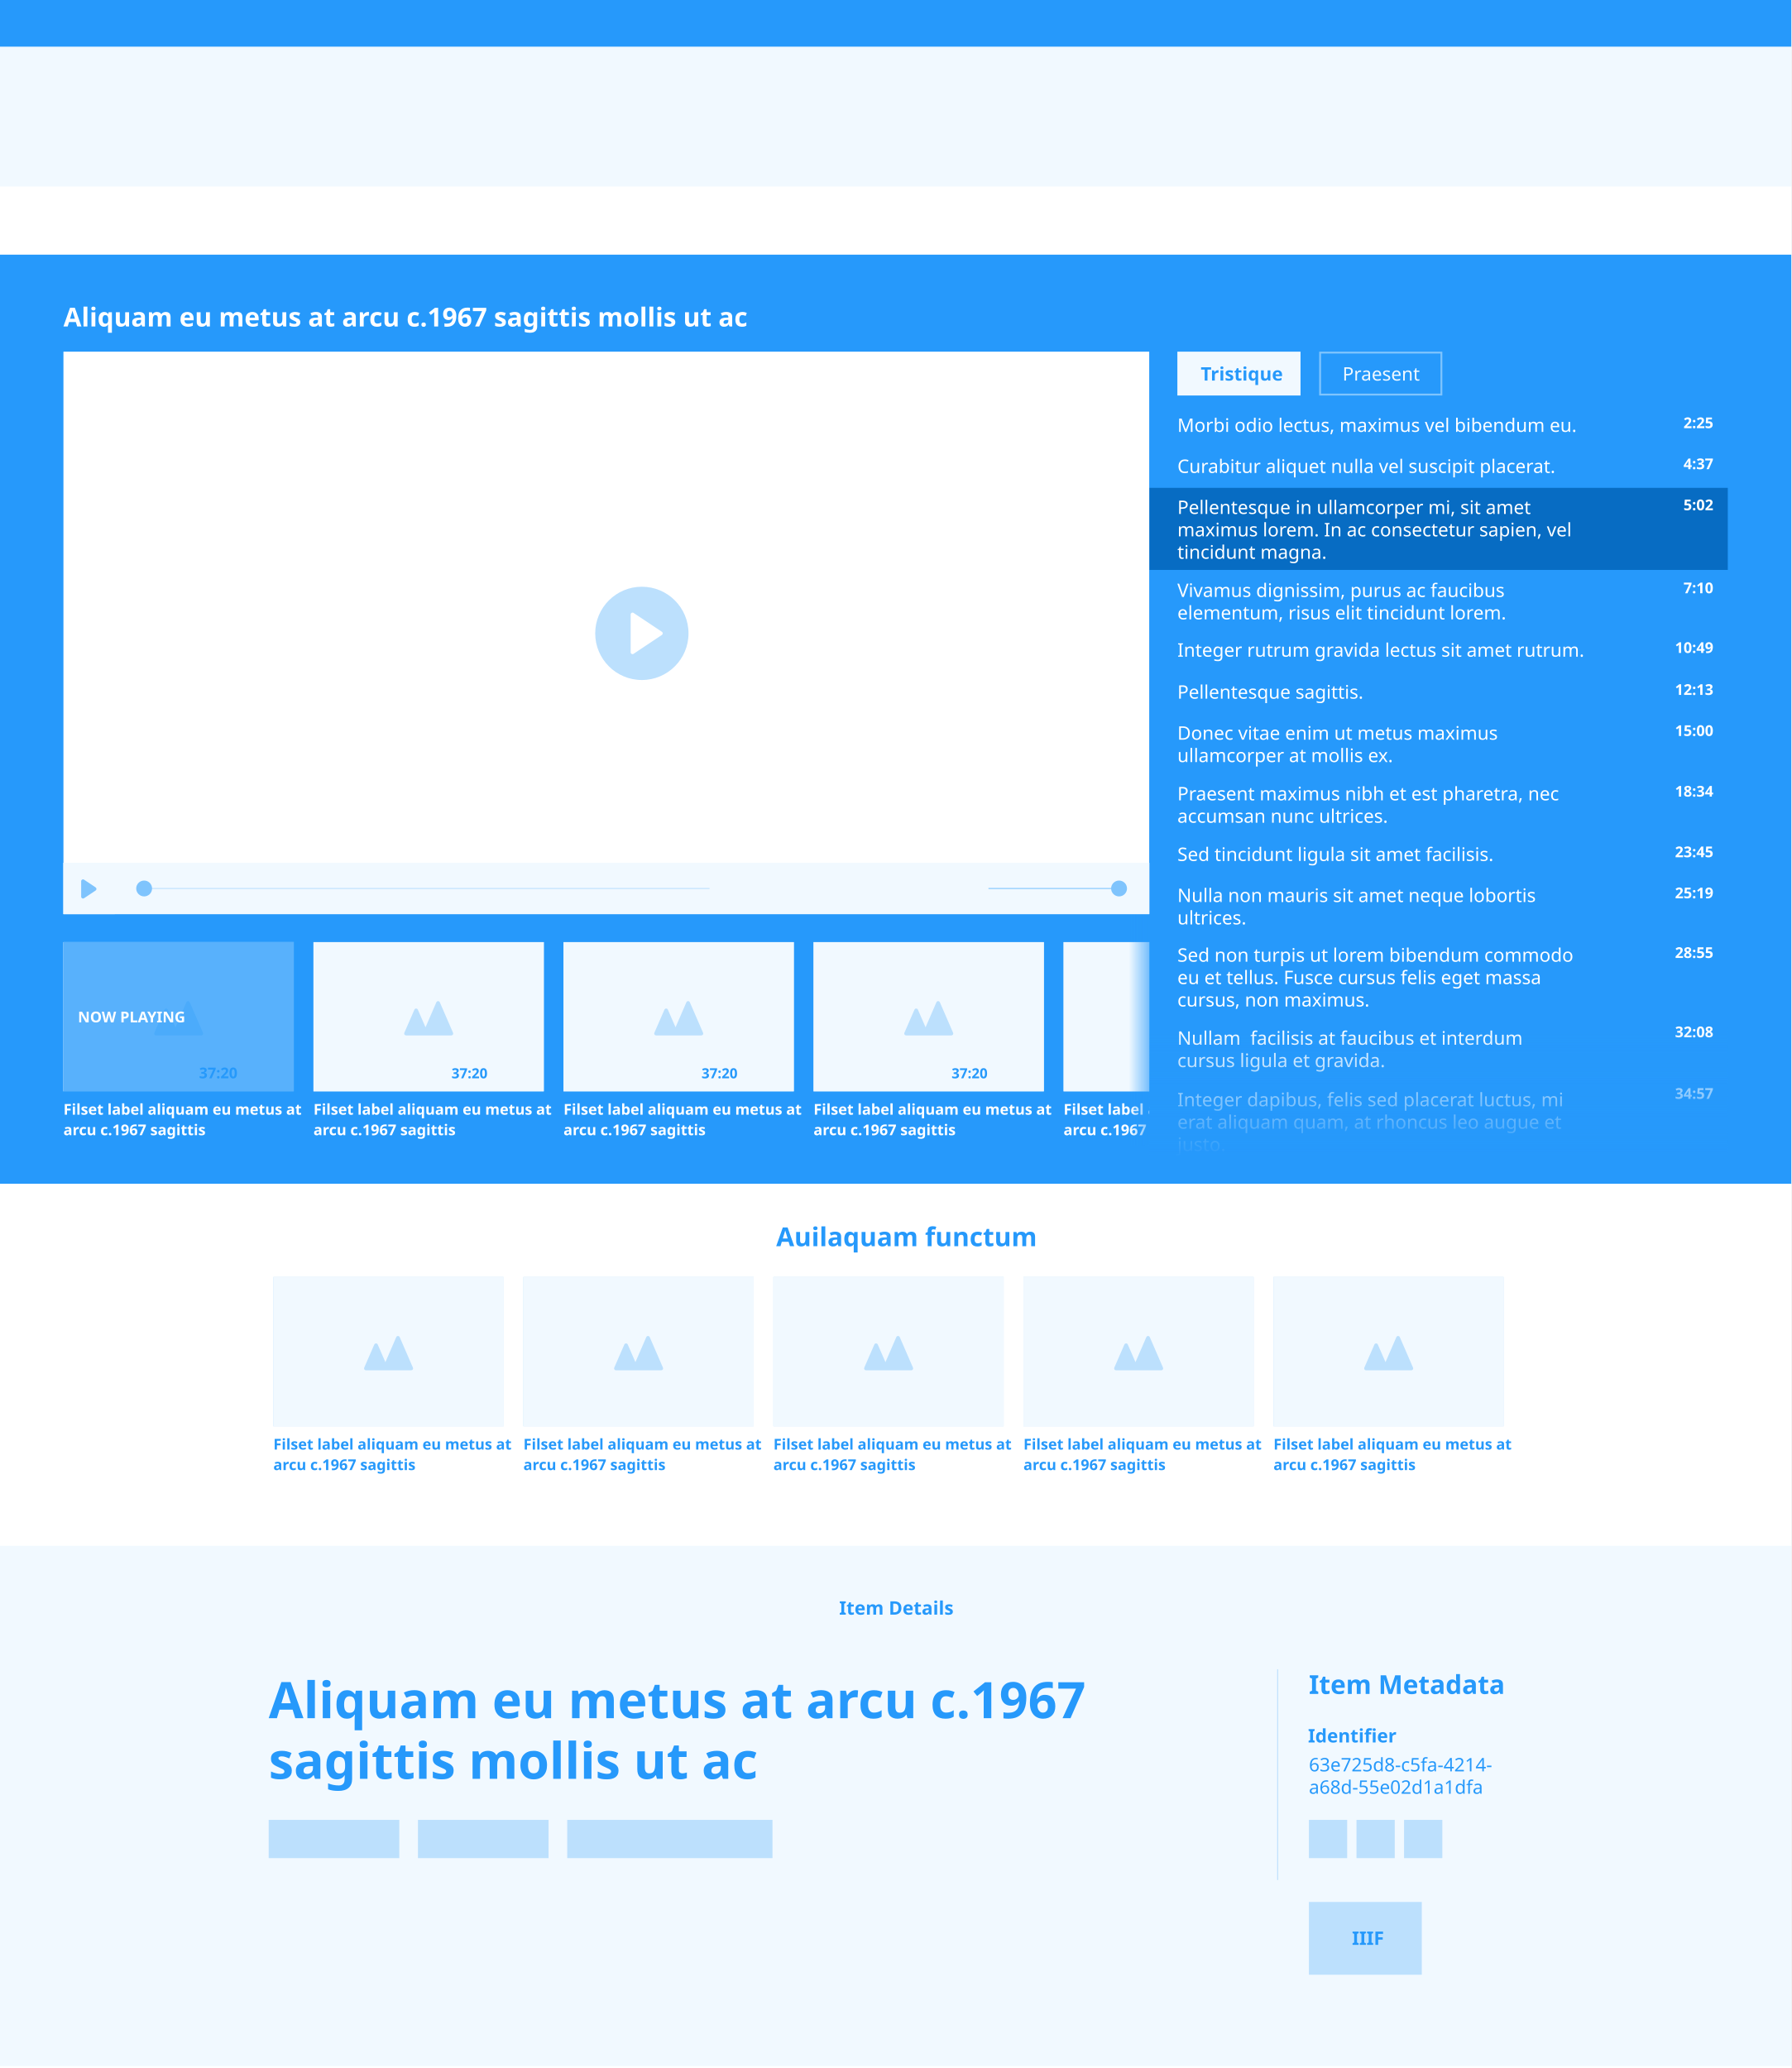
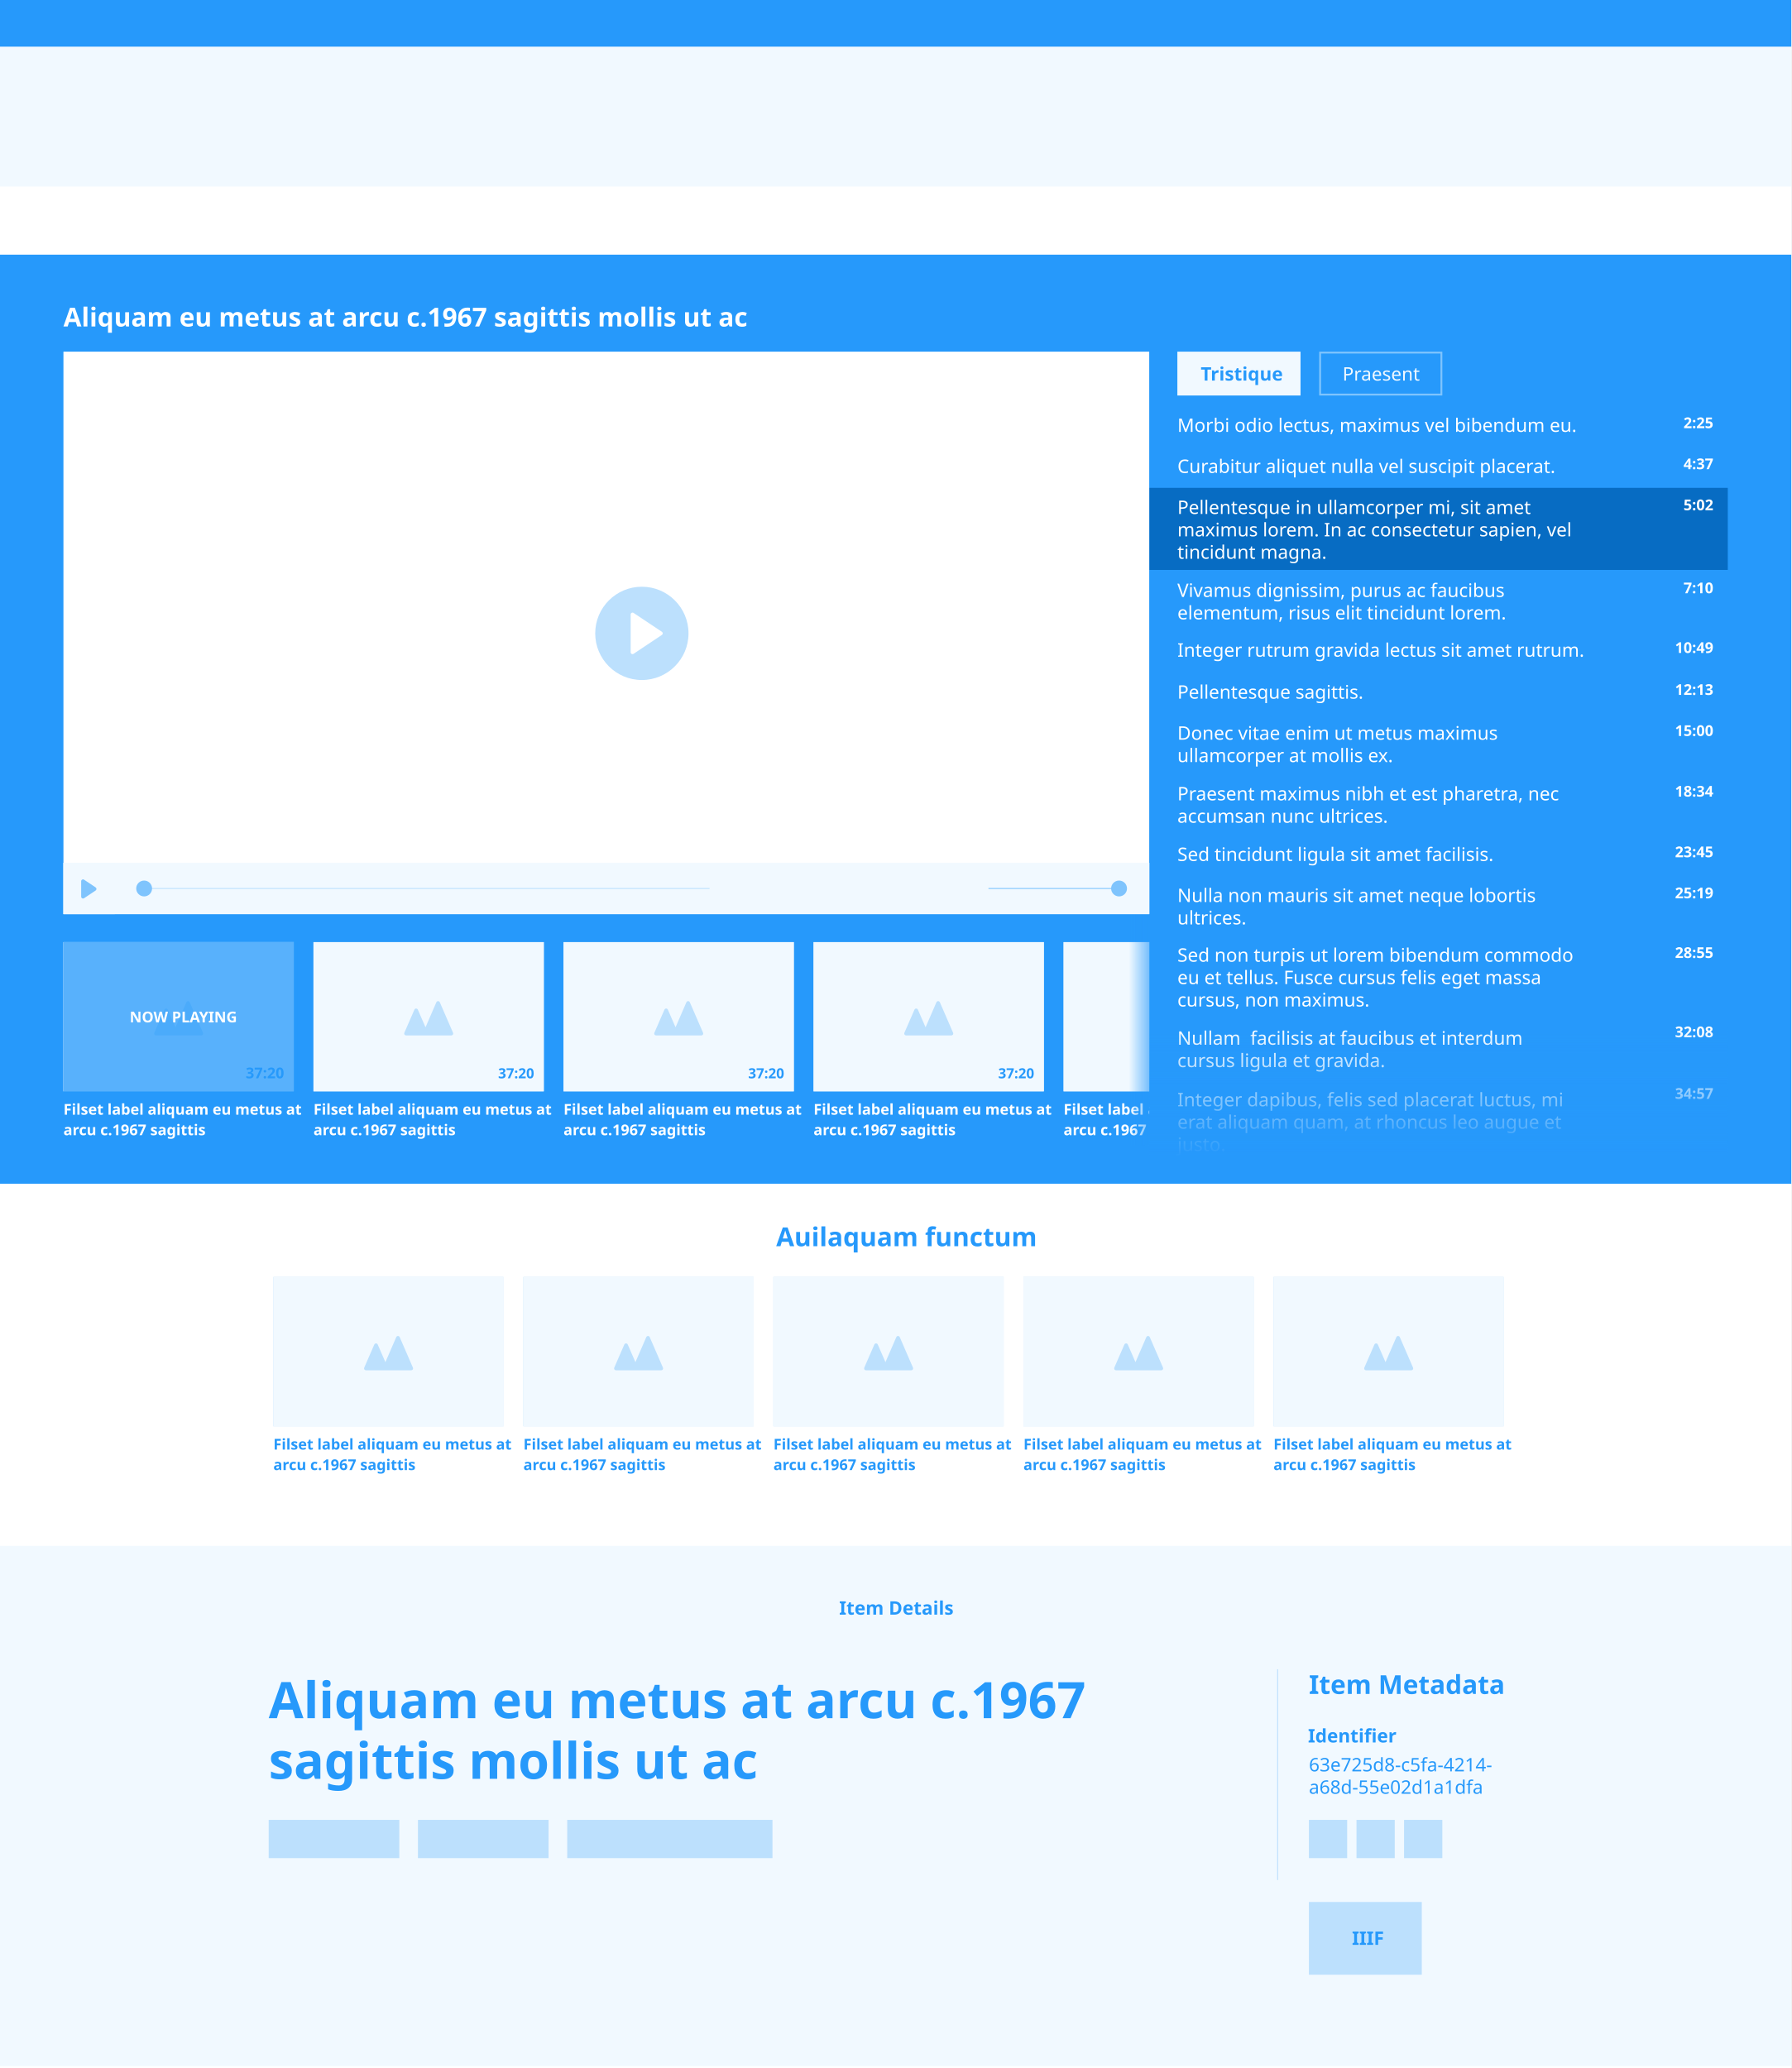
<svg xmlns="http://www.w3.org/2000/svg" width="1920" height="2217" viewBox="0 0 1920 2217">
  <defs>
    <style>.a,.l,.u,.x{fill:none;}.b{clip-path:url(#f);}.ab,.c{fill:#f1f9ff;}.aa,.d,.e,.n,.q,.z{fill:#fff;}.f,.g,.h,.i,.k,.m,.p,.r{fill:#2699fb;}.aa,.ab,.g,.k,.m,.z{font-size:20px;}.g{font-family:Campton-ExtraBold, Campton;font-weight:800;}.h{font-size:54px;font-family:Campton-Bold, Campton;}.h,.i,.m,.n,.p,.q,.r,.z{font-weight:700;}.i,.n{font-size:28px;}.i,.m,.n,.p,.q,.r,.z{font-family:AkkuratPro-Bold, Akkurat Pro;}.j,.w{fill:#bce0fd;}.aa,.ab,.k{font-family:AkkuratPro-Regular, Akkurat Pro;}.l,.w{stroke:#bce0fd;}.o{clip-path:url(#a);}.p,.q{font-size:16px;}.r{font-size:15px;}.s{fill:url(#b);}.t{fill:#076cc3;}.u,.x{stroke:#7fc4fd;}.u{stroke-width:2px;}.v{fill:rgba(38,153,251,0.75);}.y{fill:#7fc4fd;}.ac{clip-path:url(#d);}.ad,.ae{stroke:none;}.ae{fill:#707070;}</style>
    <clipPath id="a">
      <rect class="a" width="1608" height="211" />
    </clipPath>
    <linearGradient id="b" y1="0.572" x2="1" y2="0.572" gradientUnits="objectBoundingBox">
      <stop offset="0" stop-color="#2699fb" stop-opacity="0" />
      <stop offset="1" stop-color="#2699fb" />
    </linearGradient>
    <clipPath id="d">
      <rect class="a" width="1327" height="211" />
    </clipPath>
    <clipPath id="f">
      <rect width="1920" height="2217" />
    </clipPath>
  </defs>
  <g id="e" class="b">
    <rect class="e" width="1920" height="2217" />
    <path class="c" d="M0,0H1920V273H0Z" />
    <g class="d" transform="translate(1246 118)">
      <path class="ad" d="M397,55h0Z" />
      <path class="ae" d="M 0 55 L 397 55 L 0 55 Z" />
    </g>
    <rect class="e" width="1920" height="73" transform="translate(0 200)" />
    <path class="f" d="M0,0H1920V50H0Z" />
    <g transform="translate(0 1657)">
      <path class="c" d="M0,0H1920V558H0Z" />
      <text class="g" transform="translate(960 74)">
        <tspan x="-60.54" y="0">Item Details</tspan>
      </text>
      <text class="h" transform="translate(288 185)">
        <tspan x="0" y="0">Aliquam eu metus at arcu c.1967</tspan>
        <tspan x="0" y="65">sagittis mollis ut ac</tspan>
      </text>
      <text class="i" transform="translate(1403 159)">
        <tspan x="0" y="0">Item Metadata</tspan>
      </text>
      <rect class="j" width="140" height="41" transform="translate(288 294)" />
      <rect class="j" width="140" height="41" transform="translate(448 294)" />
      <rect class="j" width="220" height="41" transform="translate(608 294)" />
      <text class="k" transform="translate(1403 242)">
        <tspan x="0" y="0">63e725d8-c5fa-4214-</tspan>
        <tspan x="0" y="24">a68d-55e02d1a1dfa</tspan>
      </text>
      <rect class="j" width="41" height="41" transform="translate(1403 294)" />
      <rect class="j" width="41" height="41" transform="translate(1454 294)" />
      <rect class="j" width="41" height="41" transform="translate(1505 294)" />
      <path class="l" d="M0,0V226" transform="translate(1369.5 132.5)" />
      <rect class="j" width="121" height="78" transform="translate(1403 382)" />
      <text class="g" transform="translate(1464 428)">
        <tspan x="-14.86" y="0">IIIF</tspan>
      </text>
      <text class="m" transform="translate(1402 192)">
        <tspan x="0" y="19">Identifier</tspan>
      </text>
    </g>
    <g transform="translate(0 273)">
      <rect class="e" width="1920" height="1384" />
      <path class="f" d="M0,0H1920V996H0Z" />
      <text class="n" transform="translate(68 77)">
        <tspan x="0" y="0">Aliquam eu metus at arcu c.1967 sagittis mollis ut ac</tspan>
      </text>
      <g class="o" transform="translate(68 737)">
        <g transform="translate(-95 -745)">
          <g transform="translate(95 745)">
            <g transform="translate(-95 -956)">
              <rect class="j" width="246.727" height="160" transform="translate(95 956)" />
              <g transform="translate(95 956)">
                <path class="c" d="M247,160H0V0H247V160ZM110.033,71.2a1.974,1.974,0,0,0-1.834,1.2L97.385,97.225a2,2,0,0,0,1.833,2.8h48.568a2,2,0,0,0,1.835-2.8L135.41,64.458a2,2,0,0,0-3.67,0L120.1,91.3,111.866,72.4A1.974,1.974,0,0,0,110.033,71.2Z" transform="translate(0)" />
              </g>
            </g>
-             <text class="p" transform="translate(187 131)">
-               <tspan x="-41.616" y="15">37:20</tspan>
+             <text class="p" transform="translate(237 146)">
+               <tspan x="-41.616" y="0">37:20</tspan>
            </text>
            <text class="q" transform="translate(0 170)">
              <tspan x="0" y="15">Filset label aliquam eu metus at </tspan>
              <tspan x="0" y="37">arcu c.1967 sagittis </tspan>
            </text>
          </g>
        </g>
        <g transform="translate(173 -745)">
          <g transform="translate(95 745)">
            <g transform="translate(-95 -956)">
              <rect class="j" width="246.727" height="160" transform="translate(95 956)" />
              <g transform="translate(95 956)">
                <path class="c" d="M247,160H0V0H247V160ZM110.033,71.2a1.974,1.974,0,0,0-1.834,1.2L97.385,97.225a2,2,0,0,0,1.833,2.8h48.568a2,2,0,0,0,1.835-2.8L135.41,64.458a2,2,0,0,0-3.67,0L120.1,91.3,111.866,72.4A1.974,1.974,0,0,0,110.033,71.2Z" transform="translate(0)" />
              </g>
            </g>
-             <text class="r" transform="translate(187 131)">
-               <tspan x="-39.015" y="15">37:20</tspan>
+             <text class="r" transform="translate(237 146)">
+               <tspan x="-39.015" y="0">37:20</tspan>
            </text>
            <text class="q" transform="translate(0 170)">
              <tspan x="0" y="15">Filset label aliquam eu metus at </tspan>
              <tspan x="0" y="37">arcu c.1967 sagittis </tspan>
            </text>
          </g>
        </g>
        <g transform="translate(441 -745)">
          <g transform="translate(95 745)">
            <g transform="translate(-95 -956)">
              <rect class="j" width="246.727" height="160" transform="translate(95 956)" />
              <g transform="translate(95 956)">
                <path class="c" d="M247,160H0V0H247V160ZM110.033,71.2a1.974,1.974,0,0,0-1.834,1.2L97.385,97.225a2,2,0,0,0,1.833,2.8h48.568a2,2,0,0,0,1.835-2.8L135.41,64.458a2,2,0,0,0-3.67,0L120.1,91.3,111.866,72.4A1.974,1.974,0,0,0,110.033,71.2Z" transform="translate(0)" />
              </g>
            </g>
-             <text class="r" transform="translate(187 131)">
-               <tspan x="-39.015" y="15">37:20</tspan>
+             <text class="r" transform="translate(237 146)">
+               <tspan x="-39.015" y="0">37:20</tspan>
            </text>
            <text class="q" transform="translate(0 170)">
              <tspan x="0" y="15">Filset label aliquam eu metus at </tspan>
              <tspan x="0" y="37">arcu c.1967 sagittis </tspan>
            </text>
          </g>
        </g>
        <g transform="translate(709 -745)">
          <g transform="translate(95 745)">
            <g transform="translate(-95 -956)">
              <rect class="j" width="246.727" height="160" transform="translate(95 956)" />
              <g transform="translate(95 956)">
                <path class="c" d="M247,160H0V0H247V160ZM110.033,71.2a1.974,1.974,0,0,0-1.834,1.2L97.385,97.225a2,2,0,0,0,1.833,2.8h48.568a2,2,0,0,0,1.835-2.8L135.41,64.458a2,2,0,0,0-3.67,0L120.1,91.3,111.866,72.4A1.974,1.974,0,0,0,110.033,71.2Z" transform="translate(0)" />
              </g>
            </g>
-             <text class="r" transform="translate(187 131)">
-               <tspan x="-39.015" y="15">37:20</tspan>
+             <text class="r" transform="translate(237 146)">
+               <tspan x="-39.015" y="0">37:20</tspan>
            </text>
            <text class="q" transform="translate(0 170)">
              <tspan x="0" y="15">Filset label aliquam eu metus at </tspan>
              <tspan x="0" y="37">arcu c.1967 sagittis </tspan>
            </text>
          </g>
        </g>
        <g transform="translate(977 -745)">
          <g transform="translate(95 745)">
            <g transform="translate(-95 -956)">
              <rect class="j" width="246.727" height="160" transform="translate(95 956)" />
              <g transform="translate(95 956)">
                <path class="c" d="M247,160H0V0H247V160ZM110.033,71.2a1.974,1.974,0,0,0-1.834,1.2L97.385,97.225a2,2,0,0,0,1.833,2.8h48.568a2,2,0,0,0,1.835-2.8L135.41,64.458a2,2,0,0,0-3.67,0L120.1,91.3,111.866,72.4A1.974,1.974,0,0,0,110.033,71.2Z" transform="translate(0)" />
              </g>
            </g>
            <text class="r" transform="translate(187 131)">
              <tspan x="-39.015" y="15">37:20</tspan>
            </text>
            <text class="q" transform="translate(0 170)">
              <tspan x="0" y="15">Filset label aliquam eu metus at </tspan>
              <tspan x="0" y="37">arcu c.1967 sagittis </tspan>
            </text>
          </g>
        </g>
        <g transform="translate(1245 -745)">
          <g transform="translate(95 745)">
            <g transform="translate(-95 -956)">
              <rect class="j" width="246.727" height="160" transform="translate(95 956)" />
              <g transform="translate(95 956)">
                <path class="c" d="M247,160H0V0H247V160ZM110.033,71.2a1.974,1.974,0,0,0-1.834,1.2L97.385,97.225a2,2,0,0,0,1.833,2.8h48.568a2,2,0,0,0,1.835-2.8L135.41,64.458a2,2,0,0,0-3.67,0L120.1,91.3,111.866,72.4A1.974,1.974,0,0,0,110.033,71.2Z" transform="translate(0)" />
              </g>
            </g>
            <text class="r" transform="translate(187 131)">
              <tspan x="-39.015" y="15">37:20</tspan>
            </text>
            <text class="q" transform="translate(0 170)">
              <tspan x="0" y="15">Filset label aliquam eu metus at </tspan>
              <tspan x="0" y="37">arcu c.1967 sagittis </tspan>
            </text>
          </g>
        </g>
      </g>
      <rect class="s" width="36" height="290" transform="translate(1210 665)" />
      <rect class="f" width="541" height="892" transform="translate(1232 104)" />
      <rect class="t" width="620" height="88" transform="translate(1232 250)" />
      <rect class="c" width="132" height="47" transform="translate(1262 104)" />
      <g class="u" transform="translate(1414 104)">
        <rect class="ad" width="132" height="47" />
        <rect class="a" x="1" y="1" width="130" height="45" />
      </g>
      <rect class="v" width="251" height="161" transform="translate(68 737)" />
-       <text class="q" transform="translate(136 808)">
-         <tspan x="-52.536" y="15">NOW PLAYING</tspan>
+       <text class="q" transform="translate(191.5 823)">
+         <tspan x="-52.536" y="0">NOW PLAYING</tspan>
      </text>
      <g transform="translate(-76 31)">
        <path class="e" d="M0,0H1163.837V603H0Z" transform="translate(144 73)" />
        <circle class="j" cx="50" cy="50" r="50" transform="translate(714 325)" />
        <path class="e" d="M22.336,2.5a2,2,0,0,1,3.328,0L45.927,32.891A2,2,0,0,1,44.263,36H3.737a2,2,0,0,1-1.664-3.109Z" transform="translate(788 351) rotate(90)" />
        <rect class="c" width="1164" height="55" transform="translate(144 621)" />
        <rect class="c" width="55" height="55" transform="translate(144 621)" />
        <path class="w" d="M0,0H606.085" transform="translate(230.5 648.5)" />
        <g transform="translate(-49)">
          <line class="x" x2="148" transform="translate(1184.5 648.5)" />
          <circle class="y" cx="8.5" cy="8.5" r="8.5" transform="translate(1316 640)" />
        </g>
        <circle class="y" cx="8.5" cy="8.5" r="8.5" transform="translate(222 640)" />
        <path class="y" d="M10.336,2.5a2,2,0,0,1,3.328,0l8.263,12.394A2,2,0,0,1,20.263,18H3.737a2,2,0,0,1-1.664-3.109Z" transform="translate(181 637) rotate(90)" />
      </g>
      <text class="z" transform="translate(1287 135)">
        <tspan x="0" y="0">Tristique</tspan>
      </text>
      <text class="aa" transform="translate(1262 171)">
        <tspan x="0" y="19">Morbi odio lectus, maximus vel bibendum eu.</tspan>
      </text>
      <text class="q" transform="translate(1403 171)">
        <tspan x="401.504" y="15">2:25</tspan>
      </text>
      <text class="aa" transform="translate(1262 215)">
        <tspan x="0" y="19">Curabitur aliquet nulla vel suscipit placerat. </tspan>
      </text>
      <text class="aa" transform="translate(1262 259)">
        <tspan x="0" y="19">Pellentesque in ullamcorper mi, sit amet </tspan>
        <tspan x="0" y="43">maximus lorem. In ac consectetur sapien, vel </tspan>
        <tspan x="0" y="67">tincidunt magna.</tspan>
      </text>
      <text class="aa" transform="translate(1262 348)">
        <tspan x="0" y="19">Vivamus dignissim, purus ac faucibus </tspan>
        <tspan x="0" y="43">elementum, risus elit tincidunt lorem.</tspan>
      </text>
      <text class="aa" transform="translate(1262 412)">
        <tspan x="0" y="19">Integer rutrum gravida lectus sit amet rutrum. </tspan>
      </text>
      <text class="q" transform="translate(1403 215)">
        <tspan x="401.504" y="15">4:37</tspan>
      </text>
      <text class="q" transform="translate(1403 259)">
        <tspan x="401.504" y="15">5:02</tspan>
      </text>
      <text class="q" transform="translate(1403 348)">
        <tspan x="401.504" y="15">7:10</tspan>
      </text>
      <text class="q" transform="translate(1403 412)">
        <tspan x="392.384" y="15">10:49</tspan>
      </text>
      <text class="m" transform="translate(1287 135)">
        <tspan x="0" y="0">Tristique</tspan>
      </text>
      <text class="ab" transform="translate(1439 135)">
        <tspan x="0" y="0">Praesent</tspan>
      </text>
      <text class="aa" transform="translate(1262 457)">
        <tspan x="0" y="19">Pellentesque sagittis.</tspan>
      </text>
      <text class="aa" transform="translate(1262 501)">
        <tspan x="0" y="19">Donec vitae enim ut metus maximus </tspan>
        <tspan x="0" y="43">ullamcorper at mollis ex.</tspan>
      </text>
      <text class="aa" transform="translate(1262 566)">
        <tspan x="0" y="19">Praesent maximus nibh et est pharetra, nec </tspan>
        <tspan x="0" y="43">accumsan nunc ultrices. </tspan>
      </text>
      <text class="aa" transform="translate(1262 631)">
        <tspan x="0" y="19">Sed tincidunt ligula sit amet facilisis.</tspan>
      </text>
      <text class="aa" transform="translate(1262 675)">
        <tspan x="0" y="19">Nulla non mauris sit amet neque lobortis </tspan>
        <tspan x="0" y="43">ultrices.</tspan>
      </text>
      <text class="aa" transform="translate(1262 739)">
        <tspan x="0" y="19">Sed non turpis ut lorem bibendum commodo </tspan>
        <tspan x="0" y="43">eu et tellus. Fusce cursus felis eget massa </tspan>
        <tspan x="0" y="67">cursus, non maximus.</tspan>
      </text>
      <text class="aa" transform="translate(1262 828)">
        <tspan x="0" y="19" xml:space="preserve">Nullam  facilisis at faucibus et interdum </tspan>
        <tspan x="0" y="43">cursus ligula et gravida.</tspan>
      </text>
      <text class="aa" transform="translate(1262 894)">
        <tspan x="0" y="19">Integer dapibus, felis sed placerat luctus, mi </tspan>
        <tspan x="0" y="43">erat aliquam quam, at rhoncus leo augue et </tspan>
        <tspan x="0" y="67">justo. </tspan>
      </text>
      <text class="q" transform="translate(1403 457)">
        <tspan x="392.384" y="15">12:13</tspan>
      </text>
      <text class="q" transform="translate(1403 501)">
        <tspan x="392.384" y="15">15:00</tspan>
      </text>
      <text class="q" transform="translate(1403 566)">
        <tspan x="392.384" y="15">18:34</tspan>
      </text>
      <text class="q" transform="translate(1403 631)">
        <tspan x="392.384" y="15">23:45</tspan>
      </text>
      <text class="q" transform="translate(1403 675)">
        <tspan x="392.384" y="15">25:19</tspan>
      </text>
      <text class="q" transform="translate(1403 739)">
        <tspan x="392.384" y="15">28:55</tspan>
      </text>
      <text class="q" transform="translate(1403 824)">
        <tspan x="392.384" y="15">32:08</tspan>
      </text>
      <text class="q" transform="translate(1403 890)">
        <tspan x="392.384" y="15">34:57</tspan>
      </text>
      <rect class="s" width="139" height="620" transform="translate(1852 828) rotate(90)" />
      <text class="i" transform="translate(832 1063)">
        <tspan x="0" y="0">Auilaquam functum</tspan>
      </text>
      <g class="ac" transform="translate(293 1096)">
        <g transform="translate(-293 -1096)">
          <g transform="translate(293 1096)">
            <g transform="translate(-95 -956)">
              <rect class="j" width="246.727" height="160" transform="translate(95 956)" />
              <g transform="translate(95 956)">
                <path class="c" d="M247,160H0V0H247V160ZM110.033,71.2a1.974,1.974,0,0,0-1.834,1.2L97.385,97.225a2,2,0,0,0,1.833,2.8h48.568a2,2,0,0,0,1.835-2.8L135.41,64.458a2,2,0,0,0-3.67,0L120.1,91.3,111.866,72.4A1.974,1.974,0,0,0,110.033,71.2Z" transform="translate(0)" />
              </g>
            </g>
            <text class="p" transform="translate(0 170)">
              <tspan x="0" y="15">Filset label aliquam eu metus at </tspan>
              <tspan x="0" y="37">arcu c.1967 sagittis </tspan>
            </text>
          </g>
        </g>
        <g transform="translate(-25 -1096)">
          <g transform="translate(293 1096)">
            <g transform="translate(-95 -956)">
              <rect class="j" width="246.727" height="160" transform="translate(95 956)" />
              <g transform="translate(95 956)">
                <path class="c" d="M247,160H0V0H247V160ZM110.033,71.2a1.974,1.974,0,0,0-1.834,1.2L97.385,97.225a2,2,0,0,0,1.833,2.8h48.568a2,2,0,0,0,1.835-2.8L135.41,64.458a2,2,0,0,0-3.67,0L120.1,91.3,111.866,72.4A1.974,1.974,0,0,0,110.033,71.2Z" transform="translate(0)" />
              </g>
            </g>
            <text class="p" transform="translate(0 170)">
              <tspan x="0" y="15">Filset label aliquam eu metus at </tspan>
              <tspan x="0" y="37">arcu c.1967 sagittis </tspan>
            </text>
          </g>
        </g>
        <g transform="translate(243 -1096)">
          <g transform="translate(293 1096)">
            <g transform="translate(-95 -956)">
              <rect class="j" width="246.727" height="160" transform="translate(95 956)" />
              <g transform="translate(95 956)">
                <path class="c" d="M247,160H0V0H247V160ZM110.033,71.2a1.974,1.974,0,0,0-1.834,1.2L97.385,97.225a2,2,0,0,0,1.833,2.8h48.568a2,2,0,0,0,1.835-2.8L135.41,64.458a2,2,0,0,0-3.67,0L120.1,91.3,111.866,72.4A1.974,1.974,0,0,0,110.033,71.2Z" transform="translate(0)" />
              </g>
            </g>
            <text class="p" transform="translate(0 170)">
              <tspan x="0" y="15">Filset label aliquam eu metus at </tspan>
              <tspan x="0" y="37">arcu c.1967 sagittis </tspan>
            </text>
          </g>
        </g>
        <g transform="translate(511 -1096)">
          <g transform="translate(293 1096)">
            <g transform="translate(-95 -956)">
              <rect class="j" width="246.727" height="160" transform="translate(95 956)" />
              <g transform="translate(95 956)">
                <path class="c" d="M247,160H0V0H247V160ZM110.033,71.2a1.974,1.974,0,0,0-1.834,1.2L97.385,97.225a2,2,0,0,0,1.833,2.8h48.568a2,2,0,0,0,1.835-2.8L135.41,64.458a2,2,0,0,0-3.67,0L120.1,91.3,111.866,72.4A1.974,1.974,0,0,0,110.033,71.2Z" transform="translate(0)" />
              </g>
            </g>
            <text class="p" transform="translate(0 170)">
              <tspan x="0" y="15">Filset label aliquam eu metus at </tspan>
              <tspan x="0" y="37">arcu c.1967 sagittis </tspan>
            </text>
          </g>
        </g>
        <g transform="translate(779 -1096)">
          <g transform="translate(293 1096)">
            <g transform="translate(-95 -956)">
              <rect class="j" width="246.727" height="160" transform="translate(95 956)" />
              <g transform="translate(95 956)">
                <path class="c" d="M247,160H0V0H247V160ZM110.033,71.2a1.974,1.974,0,0,0-1.834,1.2L97.385,97.225a2,2,0,0,0,1.833,2.8h48.568a2,2,0,0,0,1.835-2.8L135.41,64.458a2,2,0,0,0-3.67,0L120.1,91.3,111.866,72.4A1.974,1.974,0,0,0,110.033,71.2Z" transform="translate(0)" />
              </g>
            </g>
            <text class="p" transform="translate(0 170)">
              <tspan x="0" y="15">Filset label aliquam eu metus at </tspan>
              <tspan x="0" y="37">arcu c.1967 sagittis </tspan>
            </text>
          </g>
        </g>
      </g>
    </g>
  </g>
</svg>
